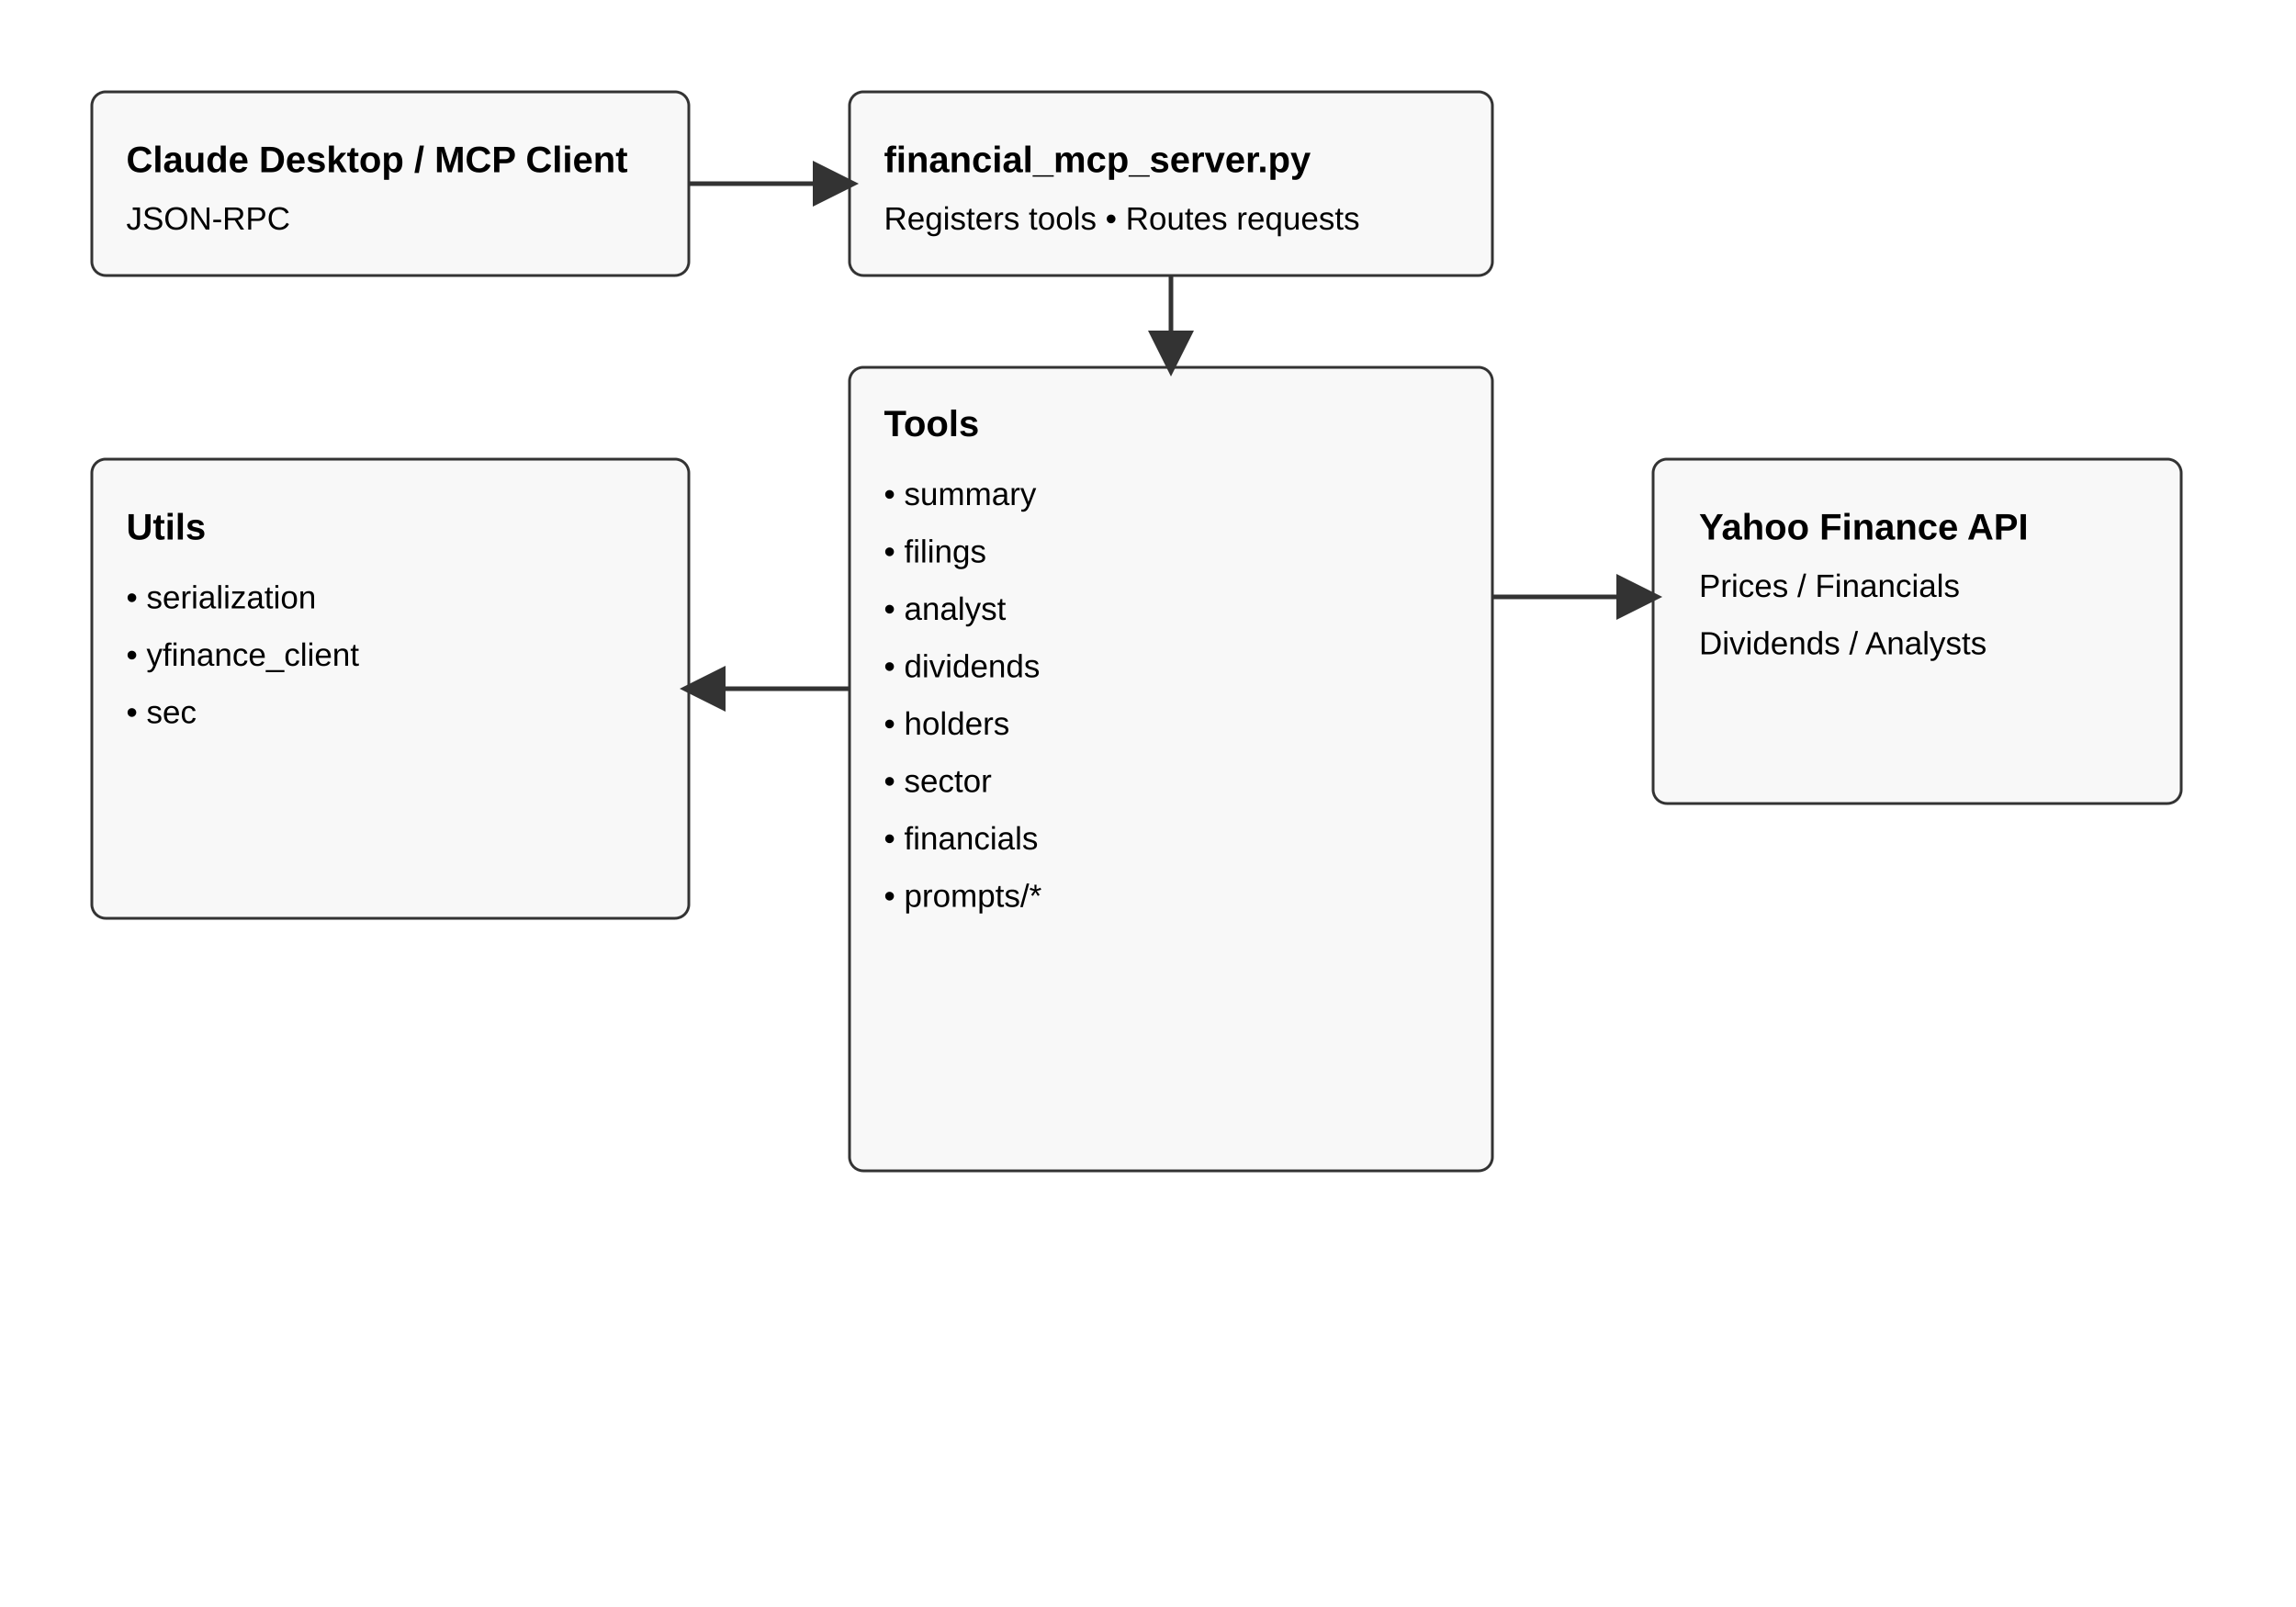
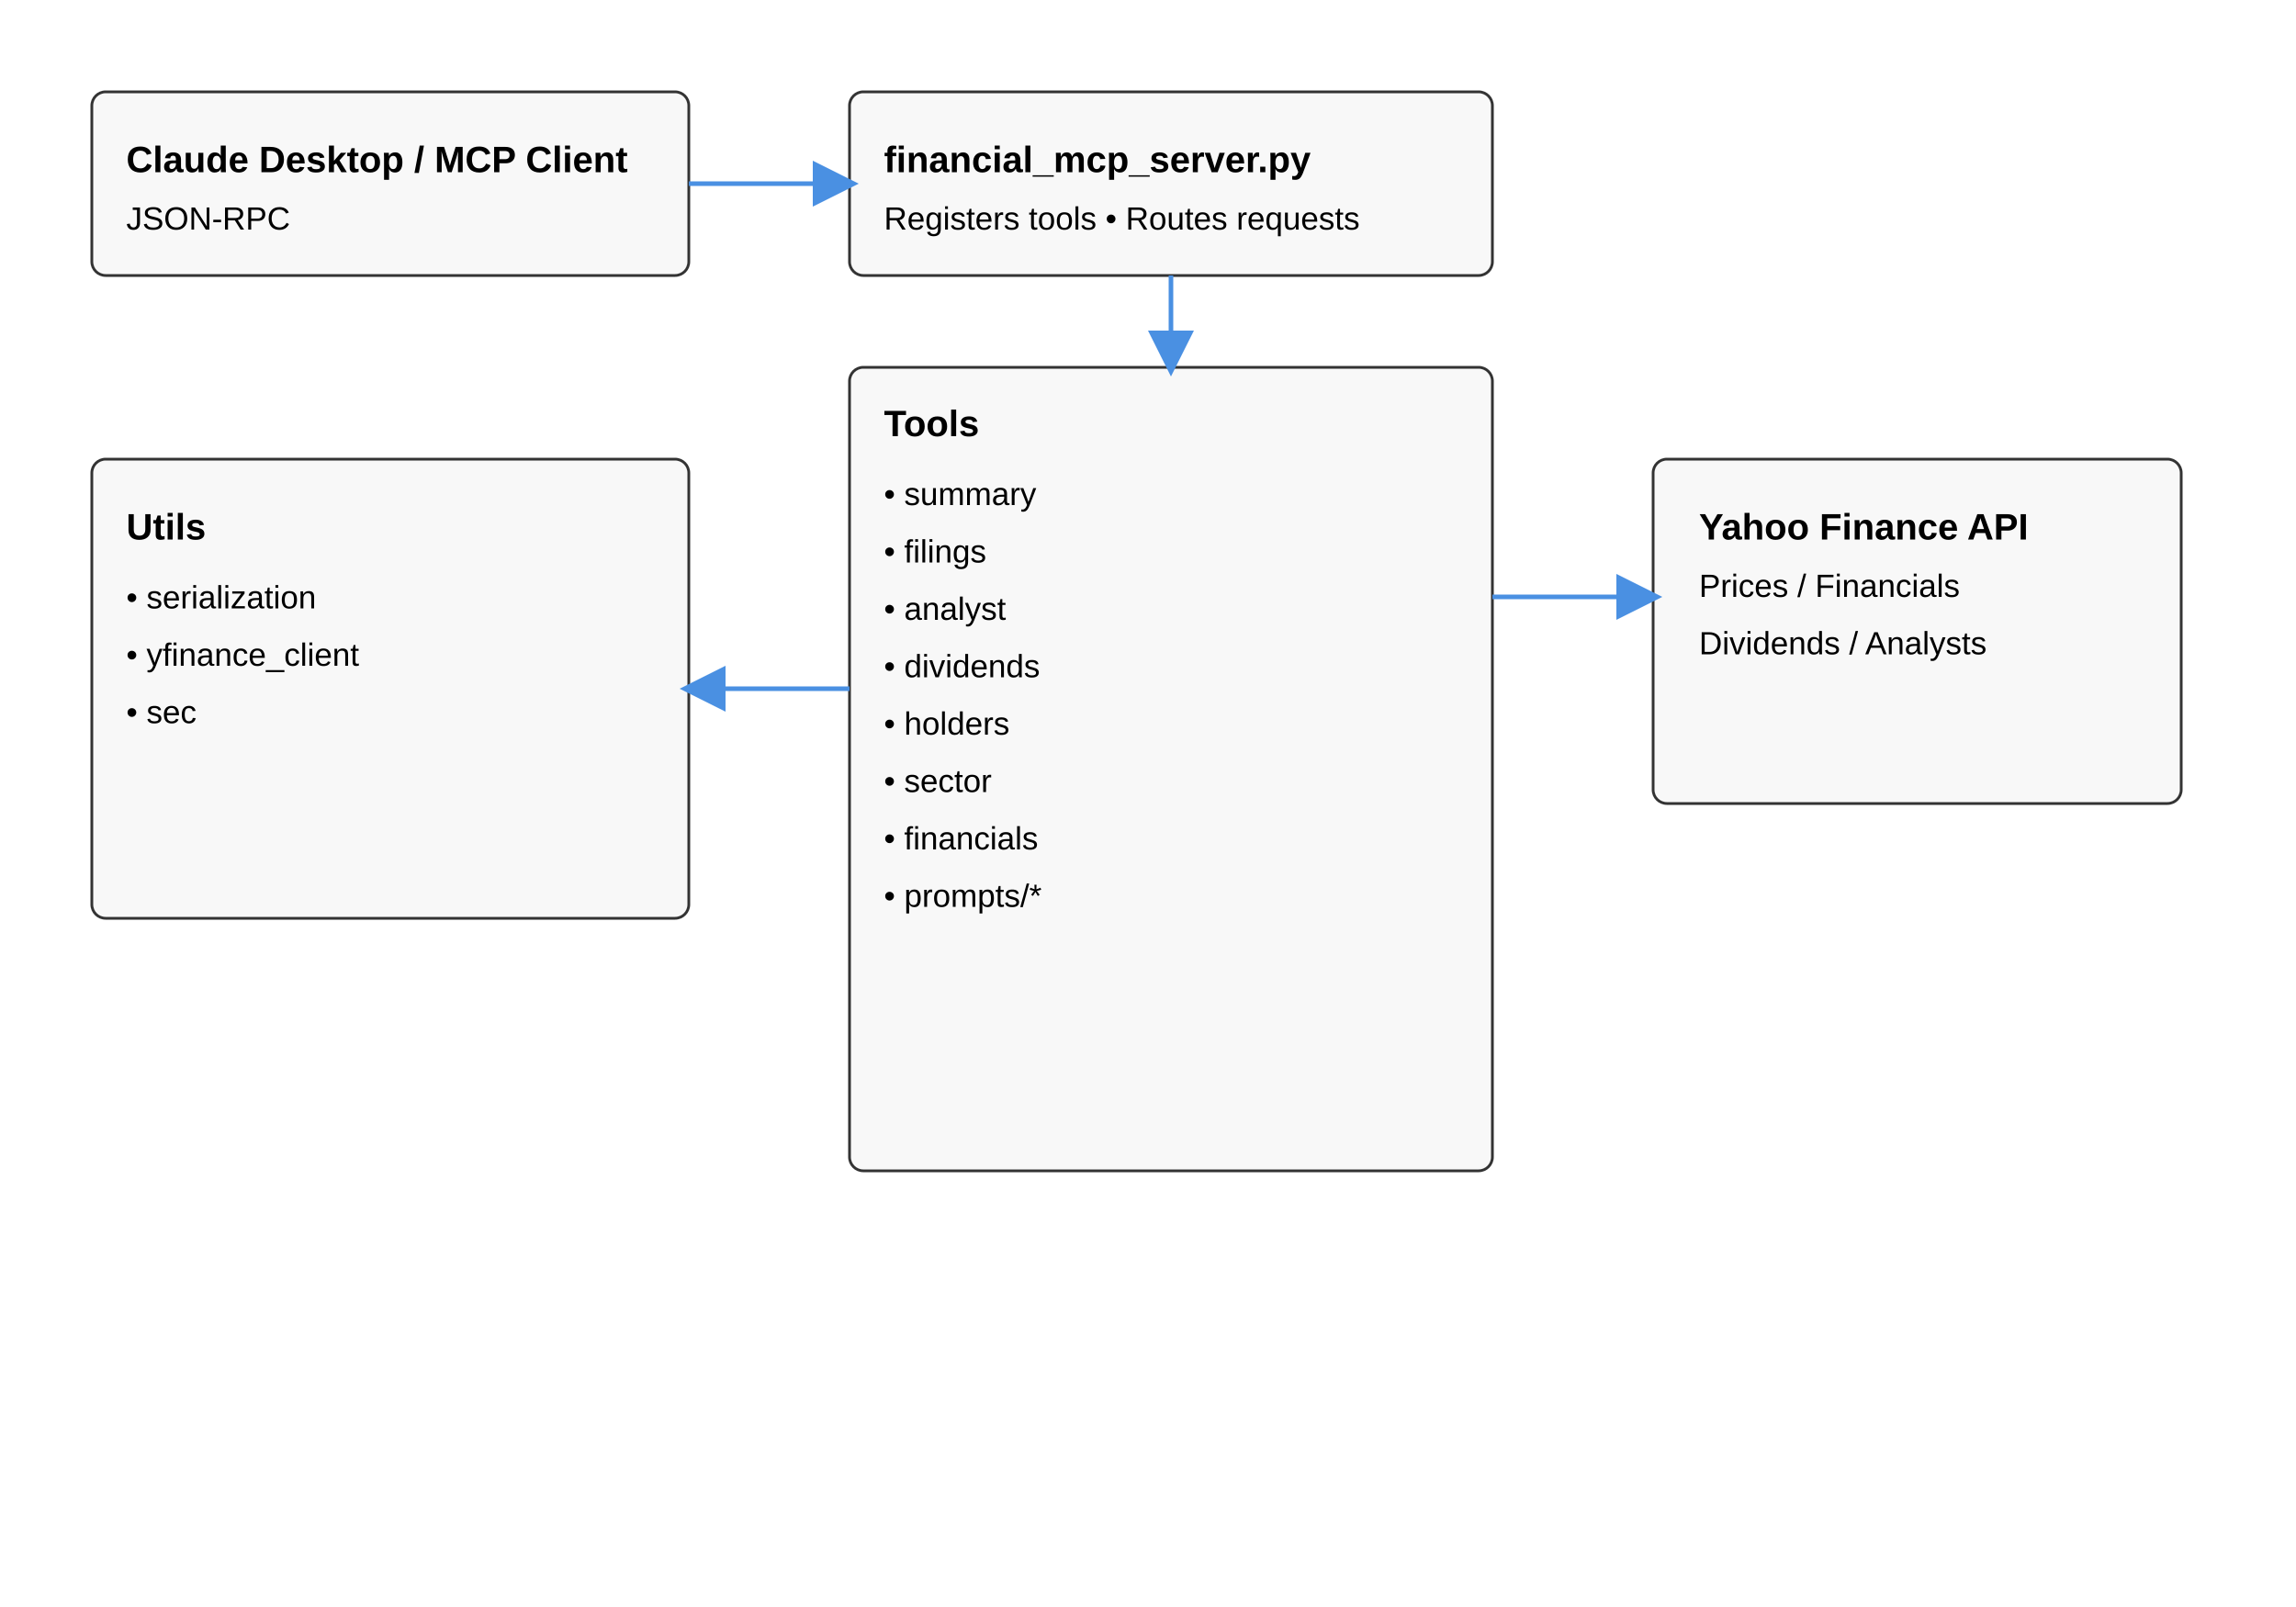
<svg xmlns="http://www.w3.org/2000/svg" width="1000" height="700" viewBox="0 0 1000 700">
  <defs>
    <marker id="arrow" markerWidth="10" markerHeight="10" refX="8" refY="5" orient="auto">
-       <path d="M0,0 L10,5 L0,10 Z" fill="#333" />
+       <path d="M0,0 L10,5 L0,10 Z" fill="#4A90E2" />
    </marker>
  </defs>
  <style>
    .box { fill:#f8f8f8; stroke:#333; stroke-width:1.2; }
    text { font-family: Arial, sans-serif; font-size:14px; }
    .header { font-size:16px; font-weight:bold; }
  </style>
  <rect class="box" x="40" y="40" width="260" height="80" rx="6" />
  <text x="55" y="75" class="header">Claude Desktop / MCP Client</text>
  <text x="55" y="100">JSON‑RPC</text>
  <rect class="box" x="370" y="40" width="280" height="80" rx="6" />
  <text x="385" y="75" class="header">financial_mcp_server.py</text>
  <text x="385" y="100">Registers tools • Routes requests</text>
-   <line x1="300" y1="80" x2="370" y2="80" stroke="#333" stroke-width="2" marker-end="url(#arrow)" />
+   <line x1="300" y1="80" x2="370" y2="80" stroke="#4A90E2" stroke-width="2" marker-end="url(#arrow)" />
  <rect class="box" x="370" y="160" width="280" height="350" rx="6" />
  <text x="385" y="190" class="header">Tools</text>
  <text x="385" y="220">• summary</text>
  <text x="385" y="245">• filings</text>
  <text x="385" y="270">• analyst</text>
  <text x="385" y="295">• dividends</text>
  <text x="385" y="320">• holders</text>
  <text x="385" y="345">• sector</text>
  <text x="385" y="370">• financials</text>
  <text x="385" y="395">• prompts/*</text>
-   <line x1="510" y1="120" x2="510" y2="160" stroke="#333" stroke-width="2" marker-end="url(#arrow)" />
+   <line x1="510" y1="120" x2="510" y2="160" stroke="#4A90E2" stroke-width="2" marker-end="url(#arrow)" />
  <rect class="box" x="720" y="200" width="230" height="150" rx="6" />
  <text x="740" y="235" class="header">Yahoo Finance API</text>
  <text x="740" y="260">Prices / Financials</text>
  <text x="740" y="285">Dividends / Analysts</text>
-   <line x1="650" y1="260" x2="720" y2="260" stroke="#333" stroke-width="2" marker-end="url(#arrow)" />
+   <line x1="650" y1="260" x2="720" y2="260" stroke="#4A90E2" stroke-width="2" marker-end="url(#arrow)" />
  <rect class="box" x="40" y="200" width="260" height="200" rx="6" />
  <text x="55" y="235" class="header">Utils</text>
  <text x="55" y="265">• serialization</text>
  <text x="55" y="290">• yfinance_client</text>
  <text x="55" y="315">• sec</text>
-   <line x1="370" y1="300" x2="300" y2="300" stroke="#333" stroke-width="2" marker-end="url(#arrow)" />
+   <line x1="370" y1="300" x2="300" y2="300" stroke="#4A90E2" stroke-width="2" marker-end="url(#arrow)" />
</svg>
